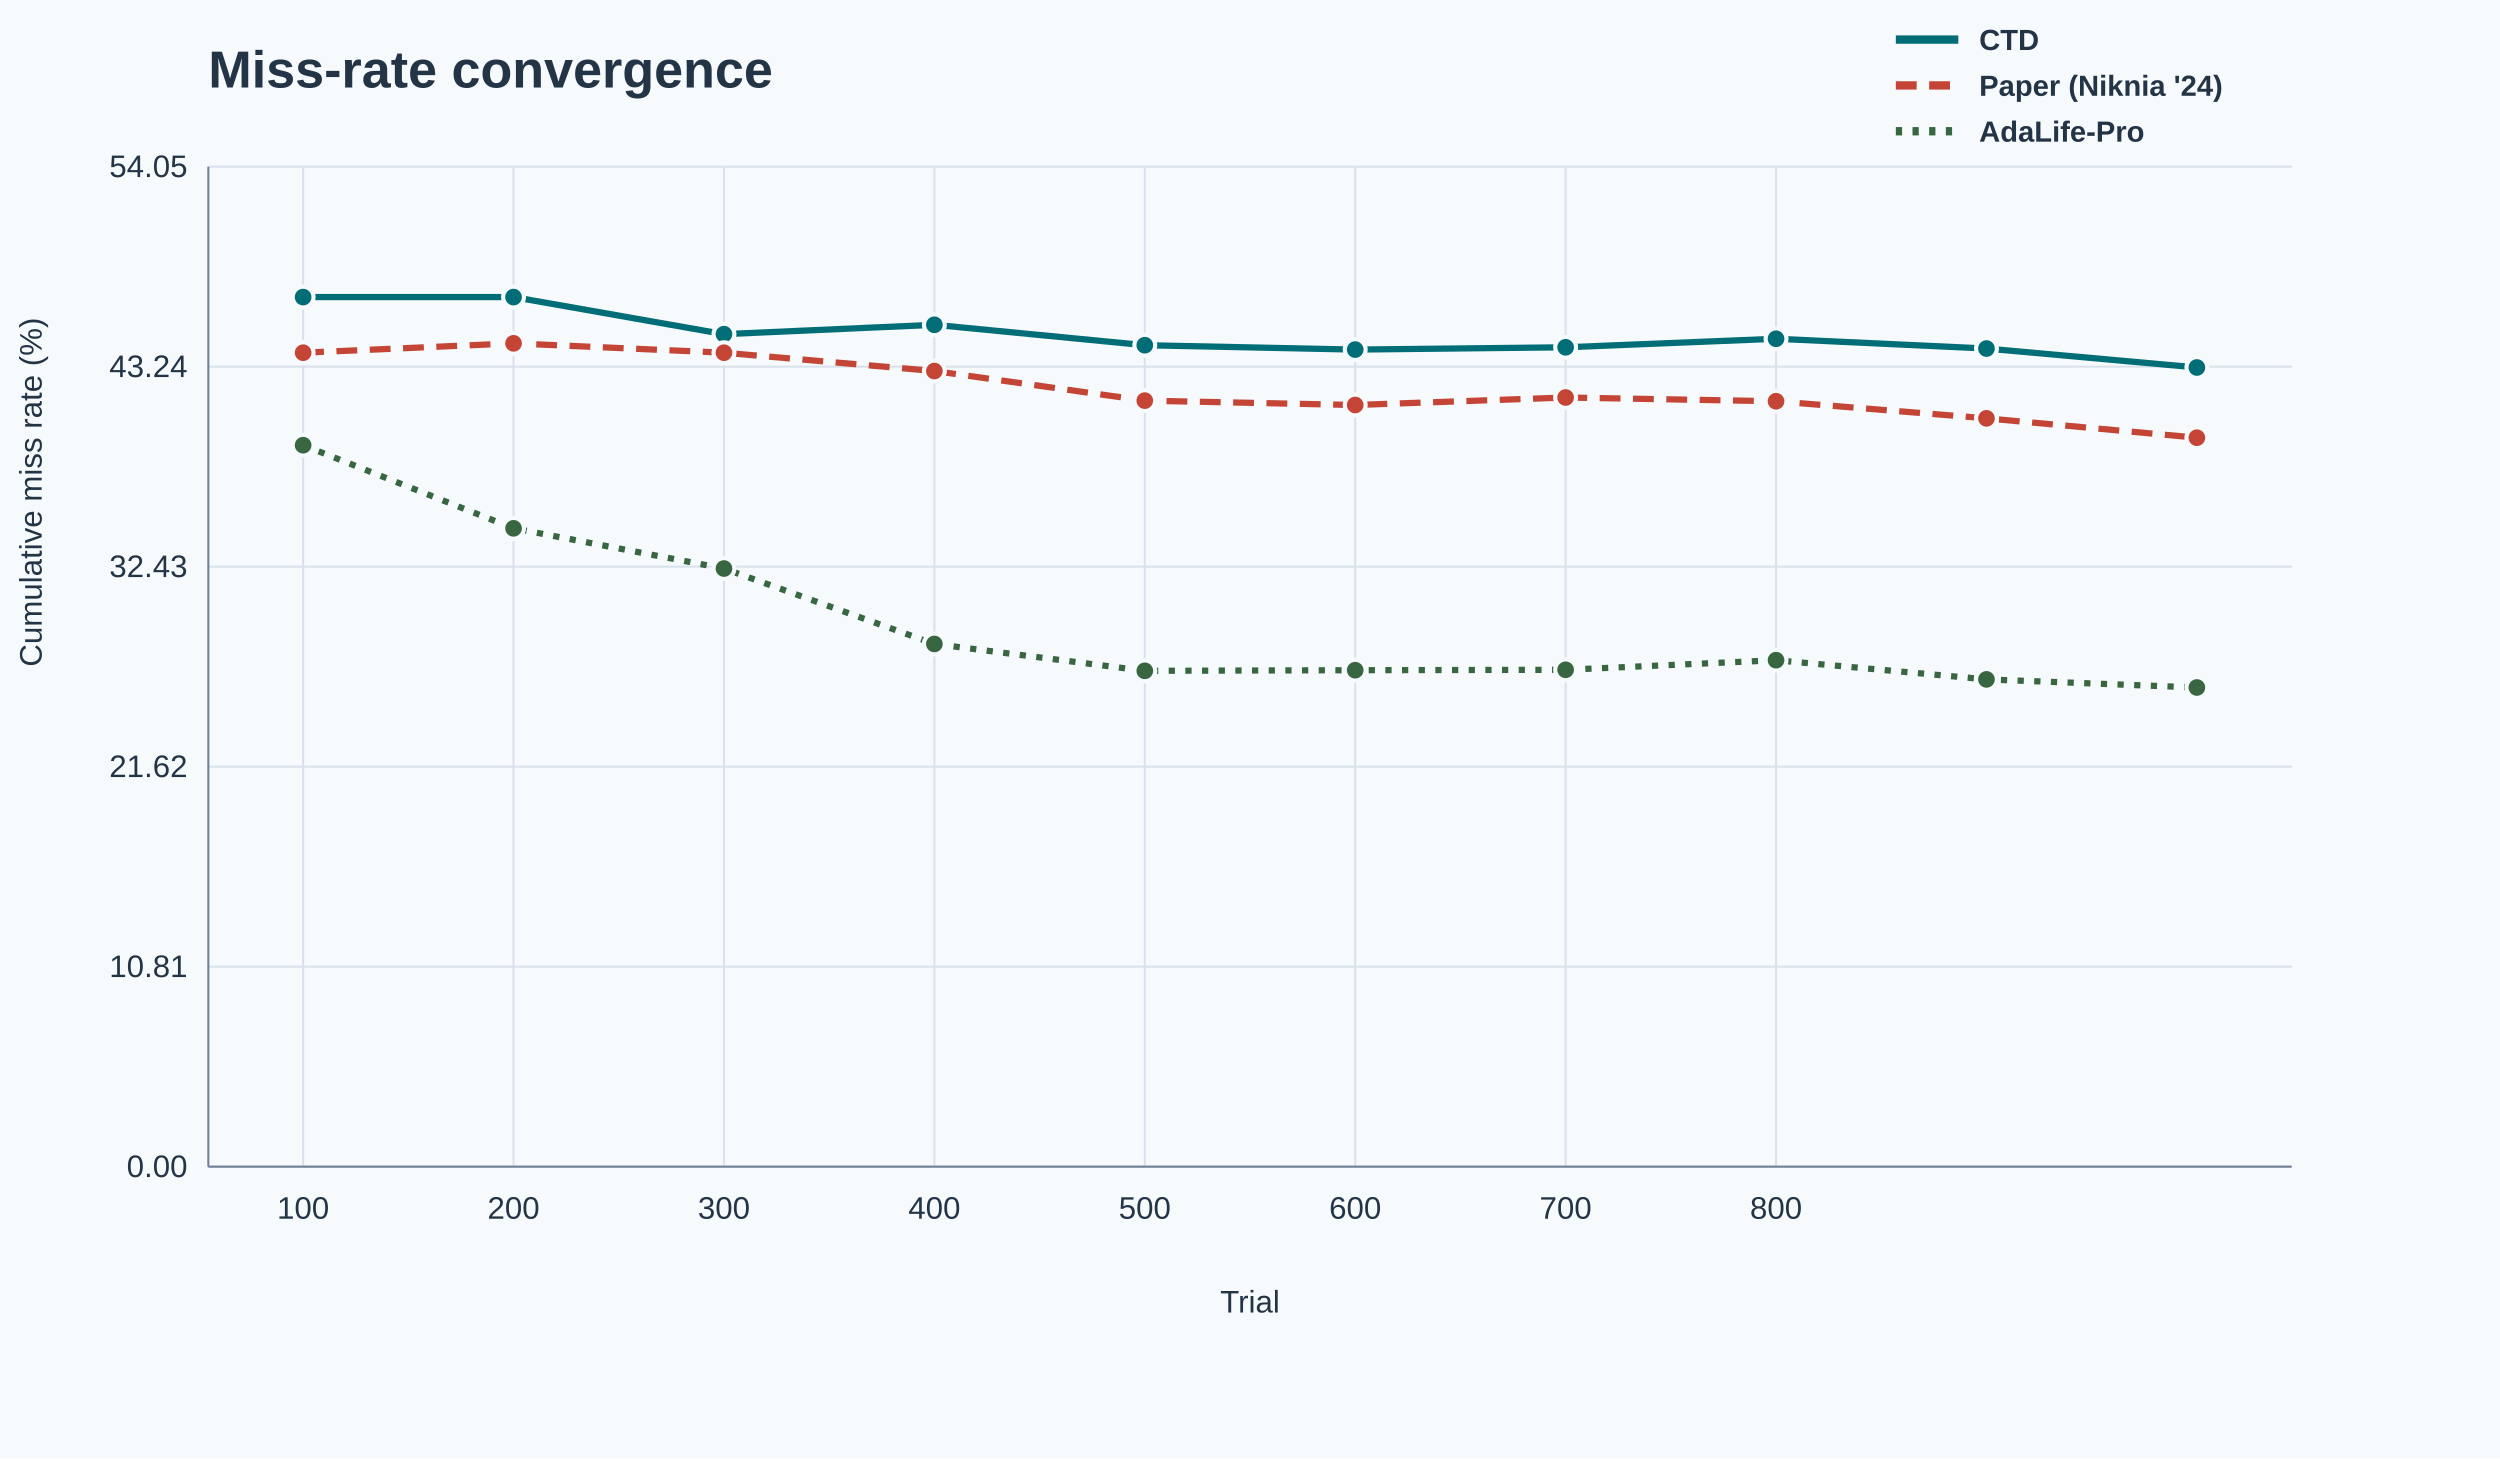
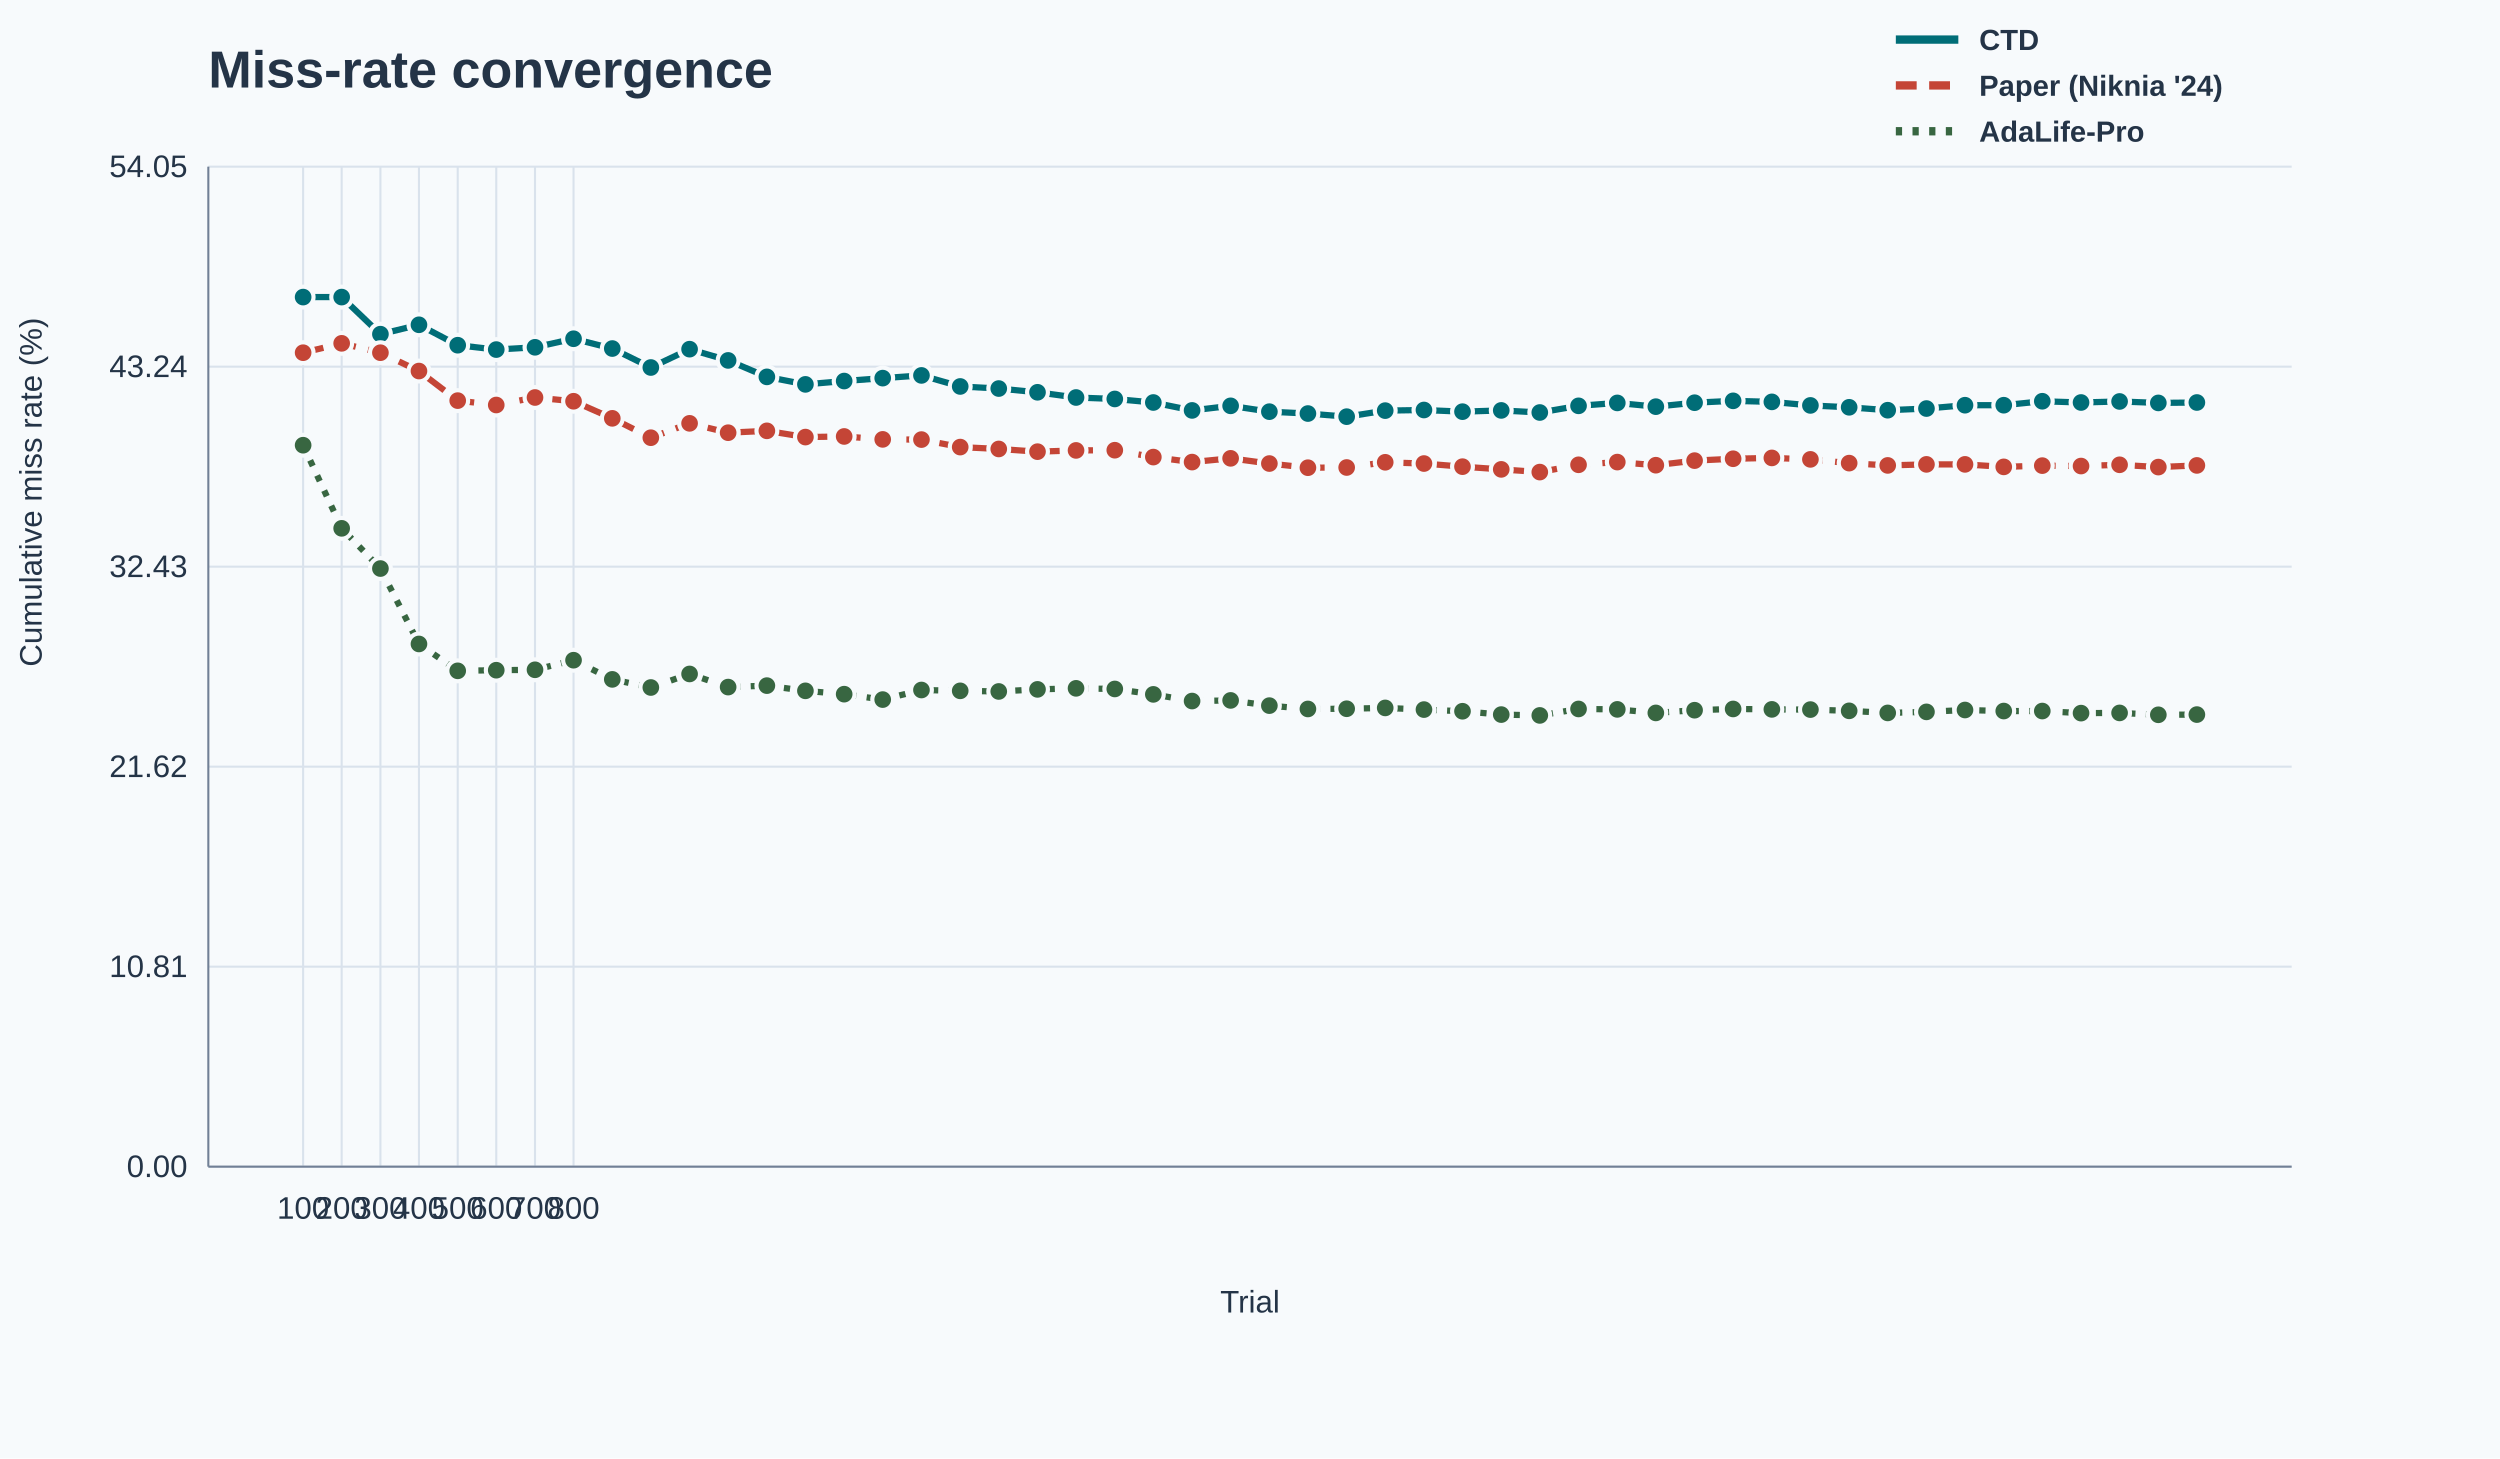
<svg xmlns="http://www.w3.org/2000/svg" width="1200" height="700" viewBox="0 0 1200 700">
  <style>text{font-family:Segoe UI,Arial,sans-serif;fill:#243447}.title{font-size:25px;font-weight:600}.label{font-size:15px}.legend{font-size:14px;font-weight:600}.grid{stroke:#d9e2ec}.axis{stroke:#718096}.line{fill:none;stroke-width:3}.point{stroke:#f7fafc;stroke-width:2}</style>
  <rect width="100%" height="100%" fill="#f7fafc" />
  <text x="100" y="42" class="title">Miss-rate convergence</text>
  <text x="600" y="630" class="label" text-anchor="middle">Trial</text>
  <text x="20" y="320" class="label" transform="rotate(-90 20 320)">Cumulative miss rate (%)</text>
  <line x1="100" y1="560" x2="1100" y2="560" class="grid" />
  <text x="90" y="565" class="label" text-anchor="end">0.00</text>
  <line x1="100" y1="464" x2="1100" y2="464" class="grid" />
  <text x="90" y="469" class="label" text-anchor="end">10.81</text>
  <line x1="100" y1="368" x2="1100" y2="368" class="grid" />
  <text x="90" y="373" class="label" text-anchor="end">21.62</text>
  <line x1="100" y1="272" x2="1100" y2="272" class="grid" />
  <text x="90" y="277" class="label" text-anchor="end">32.43</text>
  <line x1="100" y1="176" x2="1100" y2="176" class="grid" />
  <text x="90" y="181" class="label" text-anchor="end">43.24</text>
  <line x1="100" y1="80" x2="1100" y2="80" class="grid" />
  <text x="90" y="85" class="label" text-anchor="end">54.05</text>
  <line x1="145.5" y1="80" x2="145.5" y2="560" class="grid" />
  <text x="145.5" y="585" class="label" text-anchor="middle">100</text>
-   <line x1="246.5" y1="80" x2="246.5" y2="560" class="grid" />
-   <text x="246.5" y="585" class="label" text-anchor="middle">200</text>
-   <line x1="347.5" y1="80" x2="347.5" y2="560" class="grid" />
-   <text x="347.5" y="585" class="label" text-anchor="middle">300</text>
-   <line x1="448.5" y1="80" x2="448.5" y2="560" class="grid" />
-   <text x="448.5" y="585" class="label" text-anchor="middle">400</text>
-   <line x1="549.5" y1="80" x2="549.5" y2="560" class="grid" />
-   <text x="549.5" y="585" class="label" text-anchor="middle">500</text>
-   <line x1="650.5" y1="80" x2="650.5" y2="560" class="grid" />
-   <text x="650.5" y="585" class="label" text-anchor="middle">600</text>
-   <line x1="751.5" y1="80" x2="751.5" y2="560" class="grid" />
-   <text x="751.5" y="585" class="label" text-anchor="middle">700</text>
-   <line x1="852.5" y1="80" x2="852.5" y2="560" class="grid" />
-   <text x="852.5" y="585" class="label" text-anchor="middle">800</text>
-   <polyline points="145.5,142.6 246.5,142.6 347.5,160.4 448.5,155.9 549.5,165.7 650.5,167.8 751.5,166.7 852.5,162.6 953.5,167.3 1054.5,176.4" class="line" stroke="#006d77" stroke-dasharray="" />
+   <line x1="164.0" y1="80" x2="164.0" y2="560" class="grid" />
+   <text x="164.0" y="585" class="label" text-anchor="middle">200</text>
+   <line x1="182.6" y1="80" x2="182.6" y2="560" class="grid" />
+   <text x="182.6" y="585" class="label" text-anchor="middle">300</text>
+   <line x1="201.1" y1="80" x2="201.1" y2="560" class="grid" />
+   <text x="201.1" y="585" class="label" text-anchor="middle">400</text>
+   <line x1="219.7" y1="80" x2="219.7" y2="560" class="grid" />
+   <text x="219.7" y="585" class="label" text-anchor="middle">500</text>
+   <line x1="238.2" y1="80" x2="238.2" y2="560" class="grid" />
+   <text x="238.2" y="585" class="label" text-anchor="middle">600</text>
+   <line x1="256.8" y1="80" x2="256.8" y2="560" class="grid" />
+   <text x="256.8" y="585" class="label" text-anchor="middle">700</text>
+   <line x1="275.3" y1="80" x2="275.3" y2="560" class="grid" />
+   <text x="275.3" y="585" class="label" text-anchor="middle">800</text>
+   <polyline points="145.5,142.6 164.0,142.6 182.6,160.4 201.1,155.9 219.7,165.7 238.2,167.8 256.8,166.7 275.3,162.6 293.9,167.3 312.4,176.4 331.0,167.6 349.5,173.0 368.1,180.9 386.6,184.5 405.2,182.9 423.7,181.5 442.3,180.2 460.9,185.5 479.4,186.5 498.0,188.3 516.5,190.8 535.1,191.5 553.6,193.2 572.2,197.0 590.7,194.8 609.3,197.6 627.8,198.5 646.4,200.0 664.9,197.1 683.5,196.8 702.0,197.6 720.6,197.0 739.1,198.0 757.7,194.8 776.3,193.4 794.8,195.2 813.4,193.3 831.9,192.4 850.5,192.9 869.0,194.6 887.6,195.5 906.1,196.9 924.7,196.1 943.2,194.5 961.8,194.5 980.3,192.6 998.9,193.2 1017.4,192.7 1036.0,193.4 1054.5,193.2" class="line" stroke="#006d77" stroke-dasharray="" />
  <line x1="910" y1="19" x2="940" y2="19" stroke="#006d77" stroke-width="4" stroke-dasharray="" />
  <text x="950" y="24" class="legend">CTD</text>
  <circle cx="145.5" cy="142.6" r="5" fill="#006d77" class="point" />
-   <circle cx="246.5" cy="142.6" r="5" fill="#006d77" class="point" />
-   <circle cx="347.5" cy="160.4" r="5" fill="#006d77" class="point" />
-   <circle cx="448.5" cy="155.9" r="5" fill="#006d77" class="point" />
-   <circle cx="549.5" cy="165.7" r="5" fill="#006d77" class="point" />
-   <circle cx="650.5" cy="167.8" r="5" fill="#006d77" class="point" />
-   <circle cx="751.5" cy="166.7" r="5" fill="#006d77" class="point" />
-   <circle cx="852.5" cy="162.6" r="5" fill="#006d77" class="point" />
-   <circle cx="953.5" cy="167.3" r="5" fill="#006d77" class="point" />
-   <circle cx="1054.5" cy="176.4" r="5" fill="#006d77" class="point" />
-   <polyline points="145.5,169.3 246.5,164.8 347.5,169.3 448.5,178.1 549.5,192.3 650.5,194.4 751.5,190.8 852.5,192.6 953.5,200.8 1054.5,210.1" class="line" stroke="#c44536" stroke-dasharray="10 6" />
+   <circle cx="164.0" cy="142.6" r="5" fill="#006d77" class="point" />
+   <circle cx="182.6" cy="160.4" r="5" fill="#006d77" class="point" />
+   <circle cx="201.1" cy="155.9" r="5" fill="#006d77" class="point" />
+   <circle cx="219.7" cy="165.7" r="5" fill="#006d77" class="point" />
+   <circle cx="238.2" cy="167.8" r="5" fill="#006d77" class="point" />
+   <circle cx="256.8" cy="166.7" r="5" fill="#006d77" class="point" />
+   <circle cx="275.3" cy="162.6" r="5" fill="#006d77" class="point" />
+   <circle cx="293.9" cy="167.3" r="5" fill="#006d77" class="point" />
+   <circle cx="312.4" cy="176.4" r="5" fill="#006d77" class="point" />
+   <circle cx="331.0" cy="167.6" r="5" fill="#006d77" class="point" />
+   <circle cx="349.5" cy="173.0" r="5" fill="#006d77" class="point" />
+   <circle cx="368.1" cy="180.9" r="5" fill="#006d77" class="point" />
+   <circle cx="386.6" cy="184.5" r="5" fill="#006d77" class="point" />
+   <circle cx="405.2" cy="182.9" r="5" fill="#006d77" class="point" />
+   <circle cx="423.7" cy="181.5" r="5" fill="#006d77" class="point" />
+   <circle cx="442.3" cy="180.2" r="5" fill="#006d77" class="point" />
+   <circle cx="460.9" cy="185.5" r="5" fill="#006d77" class="point" />
+   <circle cx="479.4" cy="186.5" r="5" fill="#006d77" class="point" />
+   <circle cx="498.0" cy="188.3" r="5" fill="#006d77" class="point" />
+   <circle cx="516.5" cy="190.8" r="5" fill="#006d77" class="point" />
+   <circle cx="535.1" cy="191.5" r="5" fill="#006d77" class="point" />
+   <circle cx="553.6" cy="193.2" r="5" fill="#006d77" class="point" />
+   <circle cx="572.2" cy="197.0" r="5" fill="#006d77" class="point" />
+   <circle cx="590.7" cy="194.8" r="5" fill="#006d77" class="point" />
+   <circle cx="609.3" cy="197.6" r="5" fill="#006d77" class="point" />
+   <circle cx="627.8" cy="198.5" r="5" fill="#006d77" class="point" />
+   <circle cx="646.4" cy="200.0" r="5" fill="#006d77" class="point" />
+   <circle cx="664.9" cy="197.1" r="5" fill="#006d77" class="point" />
+   <circle cx="683.5" cy="196.8" r="5" fill="#006d77" class="point" />
+   <circle cx="702.0" cy="197.6" r="5" fill="#006d77" class="point" />
+   <circle cx="720.6" cy="197.0" r="5" fill="#006d77" class="point" />
+   <circle cx="739.1" cy="198.0" r="5" fill="#006d77" class="point" />
+   <circle cx="757.7" cy="194.8" r="5" fill="#006d77" class="point" />
+   <circle cx="776.3" cy="193.4" r="5" fill="#006d77" class="point" />
+   <circle cx="794.8" cy="195.2" r="5" fill="#006d77" class="point" />
+   <circle cx="813.4" cy="193.3" r="5" fill="#006d77" class="point" />
+   <circle cx="831.9" cy="192.4" r="5" fill="#006d77" class="point" />
+   <circle cx="850.5" cy="192.9" r="5" fill="#006d77" class="point" />
+   <circle cx="869.0" cy="194.6" r="5" fill="#006d77" class="point" />
+   <circle cx="887.6" cy="195.5" r="5" fill="#006d77" class="point" />
+   <circle cx="906.1" cy="196.9" r="5" fill="#006d77" class="point" />
+   <circle cx="924.7" cy="196.1" r="5" fill="#006d77" class="point" />
+   <circle cx="943.2" cy="194.5" r="5" fill="#006d77" class="point" />
+   <circle cx="961.8" cy="194.5" r="5" fill="#006d77" class="point" />
+   <circle cx="980.3" cy="192.6" r="5" fill="#006d77" class="point" />
+   <circle cx="998.9" cy="193.2" r="5" fill="#006d77" class="point" />
+   <circle cx="1017.4" cy="192.7" r="5" fill="#006d77" class="point" />
+   <circle cx="1036.0" cy="193.4" r="5" fill="#006d77" class="point" />
+   <circle cx="1054.5" cy="193.2" r="5" fill="#006d77" class="point" />
+   <polyline points="145.5,169.3 164.0,164.8 182.6,169.3 201.1,178.1 219.7,192.3 238.2,194.4 256.8,190.8 275.3,192.6 293.9,200.8 312.4,210.1 331.0,203.2 349.5,207.7 368.1,206.8 386.6,209.8 405.2,209.5 423.7,210.9 442.3,211.0 460.9,214.6 479.4,215.5 498.0,216.8 516.5,216.2 535.1,216.1 553.6,219.4 572.2,221.8 590.7,220.0 609.3,222.5 627.8,224.5 646.4,224.4 664.9,221.9 683.5,222.5 702.0,224.0 720.6,225.3 739.1,226.6 757.7,223.1 776.3,221.8 794.8,223.3 813.4,221.1 831.9,220.2 850.5,219.8 869.0,220.5 887.6,222.3 906.1,223.4 924.7,222.9 943.2,222.9 961.8,224.1 980.3,223.5 998.9,223.7 1017.4,223.1 1036.0,224.2 1054.5,223.4" class="line" stroke="#c44536" stroke-dasharray="10 6" />
  <line x1="910" y1="41" x2="940" y2="41" stroke="#c44536" stroke-width="4" stroke-dasharray="10 6" />
  <text x="950" y="46" class="legend">Paper (Niknia '24)</text>
  <circle cx="145.5" cy="169.3" r="5" fill="#c44536" class="point" />
-   <circle cx="246.5" cy="164.8" r="5" fill="#c44536" class="point" />
-   <circle cx="347.5" cy="169.3" r="5" fill="#c44536" class="point" />
-   <circle cx="448.5" cy="178.1" r="5" fill="#c44536" class="point" />
-   <circle cx="549.5" cy="192.3" r="5" fill="#c44536" class="point" />
-   <circle cx="650.5" cy="194.4" r="5" fill="#c44536" class="point" />
-   <circle cx="751.5" cy="190.8" r="5" fill="#c44536" class="point" />
-   <circle cx="852.5" cy="192.6" r="5" fill="#c44536" class="point" />
-   <circle cx="953.5" cy="200.8" r="5" fill="#c44536" class="point" />
-   <circle cx="1054.5" cy="210.1" r="5" fill="#c44536" class="point" />
-   <polyline points="145.5,213.7 246.5,253.6 347.5,272.9 448.5,309.1 549.5,322.0 650.5,321.7 751.5,321.5 852.5,316.9 953.5,326.1 1054.5,330.0" class="line" stroke="#386641" stroke-dasharray="3 5" />
+   <circle cx="164.0" cy="164.8" r="5" fill="#c44536" class="point" />
+   <circle cx="182.6" cy="169.3" r="5" fill="#c44536" class="point" />
+   <circle cx="201.1" cy="178.1" r="5" fill="#c44536" class="point" />
+   <circle cx="219.7" cy="192.3" r="5" fill="#c44536" class="point" />
+   <circle cx="238.2" cy="194.4" r="5" fill="#c44536" class="point" />
+   <circle cx="256.8" cy="190.8" r="5" fill="#c44536" class="point" />
+   <circle cx="275.3" cy="192.6" r="5" fill="#c44536" class="point" />
+   <circle cx="293.9" cy="200.8" r="5" fill="#c44536" class="point" />
+   <circle cx="312.4" cy="210.1" r="5" fill="#c44536" class="point" />
+   <circle cx="331.0" cy="203.2" r="5" fill="#c44536" class="point" />
+   <circle cx="349.5" cy="207.7" r="5" fill="#c44536" class="point" />
+   <circle cx="368.1" cy="206.8" r="5" fill="#c44536" class="point" />
+   <circle cx="386.6" cy="209.8" r="5" fill="#c44536" class="point" />
+   <circle cx="405.2" cy="209.5" r="5" fill="#c44536" class="point" />
+   <circle cx="423.7" cy="210.9" r="5" fill="#c44536" class="point" />
+   <circle cx="442.3" cy="211.0" r="5" fill="#c44536" class="point" />
+   <circle cx="460.9" cy="214.6" r="5" fill="#c44536" class="point" />
+   <circle cx="479.4" cy="215.5" r="5" fill="#c44536" class="point" />
+   <circle cx="498.0" cy="216.8" r="5" fill="#c44536" class="point" />
+   <circle cx="516.5" cy="216.2" r="5" fill="#c44536" class="point" />
+   <circle cx="535.1" cy="216.1" r="5" fill="#c44536" class="point" />
+   <circle cx="553.6" cy="219.4" r="5" fill="#c44536" class="point" />
+   <circle cx="572.2" cy="221.8" r="5" fill="#c44536" class="point" />
+   <circle cx="590.7" cy="220.0" r="5" fill="#c44536" class="point" />
+   <circle cx="609.3" cy="222.5" r="5" fill="#c44536" class="point" />
+   <circle cx="627.8" cy="224.5" r="5" fill="#c44536" class="point" />
+   <circle cx="646.4" cy="224.4" r="5" fill="#c44536" class="point" />
+   <circle cx="664.9" cy="221.9" r="5" fill="#c44536" class="point" />
+   <circle cx="683.5" cy="222.5" r="5" fill="#c44536" class="point" />
+   <circle cx="702.0" cy="224.0" r="5" fill="#c44536" class="point" />
+   <circle cx="720.6" cy="225.3" r="5" fill="#c44536" class="point" />
+   <circle cx="739.1" cy="226.6" r="5" fill="#c44536" class="point" />
+   <circle cx="757.7" cy="223.1" r="5" fill="#c44536" class="point" />
+   <circle cx="776.3" cy="221.8" r="5" fill="#c44536" class="point" />
+   <circle cx="794.8" cy="223.3" r="5" fill="#c44536" class="point" />
+   <circle cx="813.4" cy="221.1" r="5" fill="#c44536" class="point" />
+   <circle cx="831.9" cy="220.2" r="5" fill="#c44536" class="point" />
+   <circle cx="850.5" cy="219.8" r="5" fill="#c44536" class="point" />
+   <circle cx="869.0" cy="220.5" r="5" fill="#c44536" class="point" />
+   <circle cx="887.6" cy="222.3" r="5" fill="#c44536" class="point" />
+   <circle cx="906.1" cy="223.4" r="5" fill="#c44536" class="point" />
+   <circle cx="924.7" cy="222.9" r="5" fill="#c44536" class="point" />
+   <circle cx="943.2" cy="222.9" r="5" fill="#c44536" class="point" />
+   <circle cx="961.8" cy="224.1" r="5" fill="#c44536" class="point" />
+   <circle cx="980.3" cy="223.5" r="5" fill="#c44536" class="point" />
+   <circle cx="998.9" cy="223.7" r="5" fill="#c44536" class="point" />
+   <circle cx="1017.4" cy="223.1" r="5" fill="#c44536" class="point" />
+   <circle cx="1036.0" cy="224.2" r="5" fill="#c44536" class="point" />
+   <circle cx="1054.5" cy="223.4" r="5" fill="#c44536" class="point" />
+   <polyline points="145.5,213.7 164.0,253.6 182.6,272.9 201.1,309.1 219.7,322.0 238.2,321.7 256.8,321.5 275.3,316.9 293.9,326.1 312.4,330.0 331.0,323.5 349.5,329.8 368.1,329.1 386.6,331.6 405.2,333.2 423.7,335.8 442.3,331.2 460.9,331.6 479.4,331.9 498.0,330.9 516.5,330.4 535.1,330.7 553.6,333.3 572.2,336.5 590.7,336.2 609.3,338.7 627.8,340.3 646.4,340.2 664.9,339.8 683.5,340.6 702.0,341.4 720.6,343.0 739.1,343.4 757.7,340.3 776.3,340.5 794.8,342.2 813.4,340.9 831.9,340.3 850.5,340.5 869.0,340.6 887.6,341.2 906.1,342.2 924.7,341.7 943.2,340.8 961.8,341.3 980.3,341.3 998.9,342.3 1017.4,342.2 1036.0,343.1 1054.5,343.0" class="line" stroke="#386641" stroke-dasharray="3 5" />
  <line x1="910" y1="63" x2="940" y2="63" stroke="#386641" stroke-width="4" stroke-dasharray="3 5" />
  <text x="950" y="68" class="legend">AdaLife-Pro</text>
  <circle cx="145.5" cy="213.7" r="5" fill="#386641" class="point" />
-   <circle cx="246.5" cy="253.6" r="5" fill="#386641" class="point" />
-   <circle cx="347.5" cy="272.9" r="5" fill="#386641" class="point" />
-   <circle cx="448.5" cy="309.1" r="5" fill="#386641" class="point" />
-   <circle cx="549.5" cy="322.0" r="5" fill="#386641" class="point" />
-   <circle cx="650.5" cy="321.7" r="5" fill="#386641" class="point" />
-   <circle cx="751.5" cy="321.5" r="5" fill="#386641" class="point" />
-   <circle cx="852.5" cy="316.9" r="5" fill="#386641" class="point" />
-   <circle cx="953.5" cy="326.1" r="5" fill="#386641" class="point" />
-   <circle cx="1054.5" cy="330.0" r="5" fill="#386641" class="point" />
+   <circle cx="164.0" cy="253.6" r="5" fill="#386641" class="point" />
+   <circle cx="182.6" cy="272.9" r="5" fill="#386641" class="point" />
+   <circle cx="201.1" cy="309.1" r="5" fill="#386641" class="point" />
+   <circle cx="219.7" cy="322.0" r="5" fill="#386641" class="point" />
+   <circle cx="238.2" cy="321.7" r="5" fill="#386641" class="point" />
+   <circle cx="256.8" cy="321.5" r="5" fill="#386641" class="point" />
+   <circle cx="275.3" cy="316.9" r="5" fill="#386641" class="point" />
+   <circle cx="293.9" cy="326.1" r="5" fill="#386641" class="point" />
+   <circle cx="312.4" cy="330.0" r="5" fill="#386641" class="point" />
+   <circle cx="331.0" cy="323.5" r="5" fill="#386641" class="point" />
+   <circle cx="349.5" cy="329.8" r="5" fill="#386641" class="point" />
+   <circle cx="368.1" cy="329.1" r="5" fill="#386641" class="point" />
+   <circle cx="386.6" cy="331.6" r="5" fill="#386641" class="point" />
+   <circle cx="405.2" cy="333.2" r="5" fill="#386641" class="point" />
+   <circle cx="423.7" cy="335.8" r="5" fill="#386641" class="point" />
+   <circle cx="442.3" cy="331.2" r="5" fill="#386641" class="point" />
+   <circle cx="460.9" cy="331.6" r="5" fill="#386641" class="point" />
+   <circle cx="479.4" cy="331.9" r="5" fill="#386641" class="point" />
+   <circle cx="498.0" cy="330.9" r="5" fill="#386641" class="point" />
+   <circle cx="516.5" cy="330.4" r="5" fill="#386641" class="point" />
+   <circle cx="535.1" cy="330.7" r="5" fill="#386641" class="point" />
+   <circle cx="553.6" cy="333.3" r="5" fill="#386641" class="point" />
+   <circle cx="572.2" cy="336.5" r="5" fill="#386641" class="point" />
+   <circle cx="590.7" cy="336.2" r="5" fill="#386641" class="point" />
+   <circle cx="609.3" cy="338.7" r="5" fill="#386641" class="point" />
+   <circle cx="627.8" cy="340.3" r="5" fill="#386641" class="point" />
+   <circle cx="646.4" cy="340.2" r="5" fill="#386641" class="point" />
+   <circle cx="664.9" cy="339.8" r="5" fill="#386641" class="point" />
+   <circle cx="683.5" cy="340.6" r="5" fill="#386641" class="point" />
+   <circle cx="702.0" cy="341.4" r="5" fill="#386641" class="point" />
+   <circle cx="720.6" cy="343.0" r="5" fill="#386641" class="point" />
+   <circle cx="739.1" cy="343.4" r="5" fill="#386641" class="point" />
+   <circle cx="757.7" cy="340.3" r="5" fill="#386641" class="point" />
+   <circle cx="776.3" cy="340.5" r="5" fill="#386641" class="point" />
+   <circle cx="794.8" cy="342.2" r="5" fill="#386641" class="point" />
+   <circle cx="813.4" cy="340.9" r="5" fill="#386641" class="point" />
+   <circle cx="831.9" cy="340.3" r="5" fill="#386641" class="point" />
+   <circle cx="850.5" cy="340.5" r="5" fill="#386641" class="point" />
+   <circle cx="869.0" cy="340.6" r="5" fill="#386641" class="point" />
+   <circle cx="887.6" cy="341.2" r="5" fill="#386641" class="point" />
+   <circle cx="906.1" cy="342.2" r="5" fill="#386641" class="point" />
+   <circle cx="924.7" cy="341.7" r="5" fill="#386641" class="point" />
+   <circle cx="943.2" cy="340.8" r="5" fill="#386641" class="point" />
+   <circle cx="961.8" cy="341.3" r="5" fill="#386641" class="point" />
+   <circle cx="980.3" cy="341.3" r="5" fill="#386641" class="point" />
+   <circle cx="998.9" cy="342.3" r="5" fill="#386641" class="point" />
+   <circle cx="1017.4" cy="342.2" r="5" fill="#386641" class="point" />
+   <circle cx="1036.0" cy="343.1" r="5" fill="#386641" class="point" />
+   <circle cx="1054.5" cy="343.0" r="5" fill="#386641" class="point" />
  <line x1="100" y1="80" x2="100" y2="560" class="axis" />
  <line x1="100" y1="560" x2="1100" y2="560" class="axis" />
</svg>
